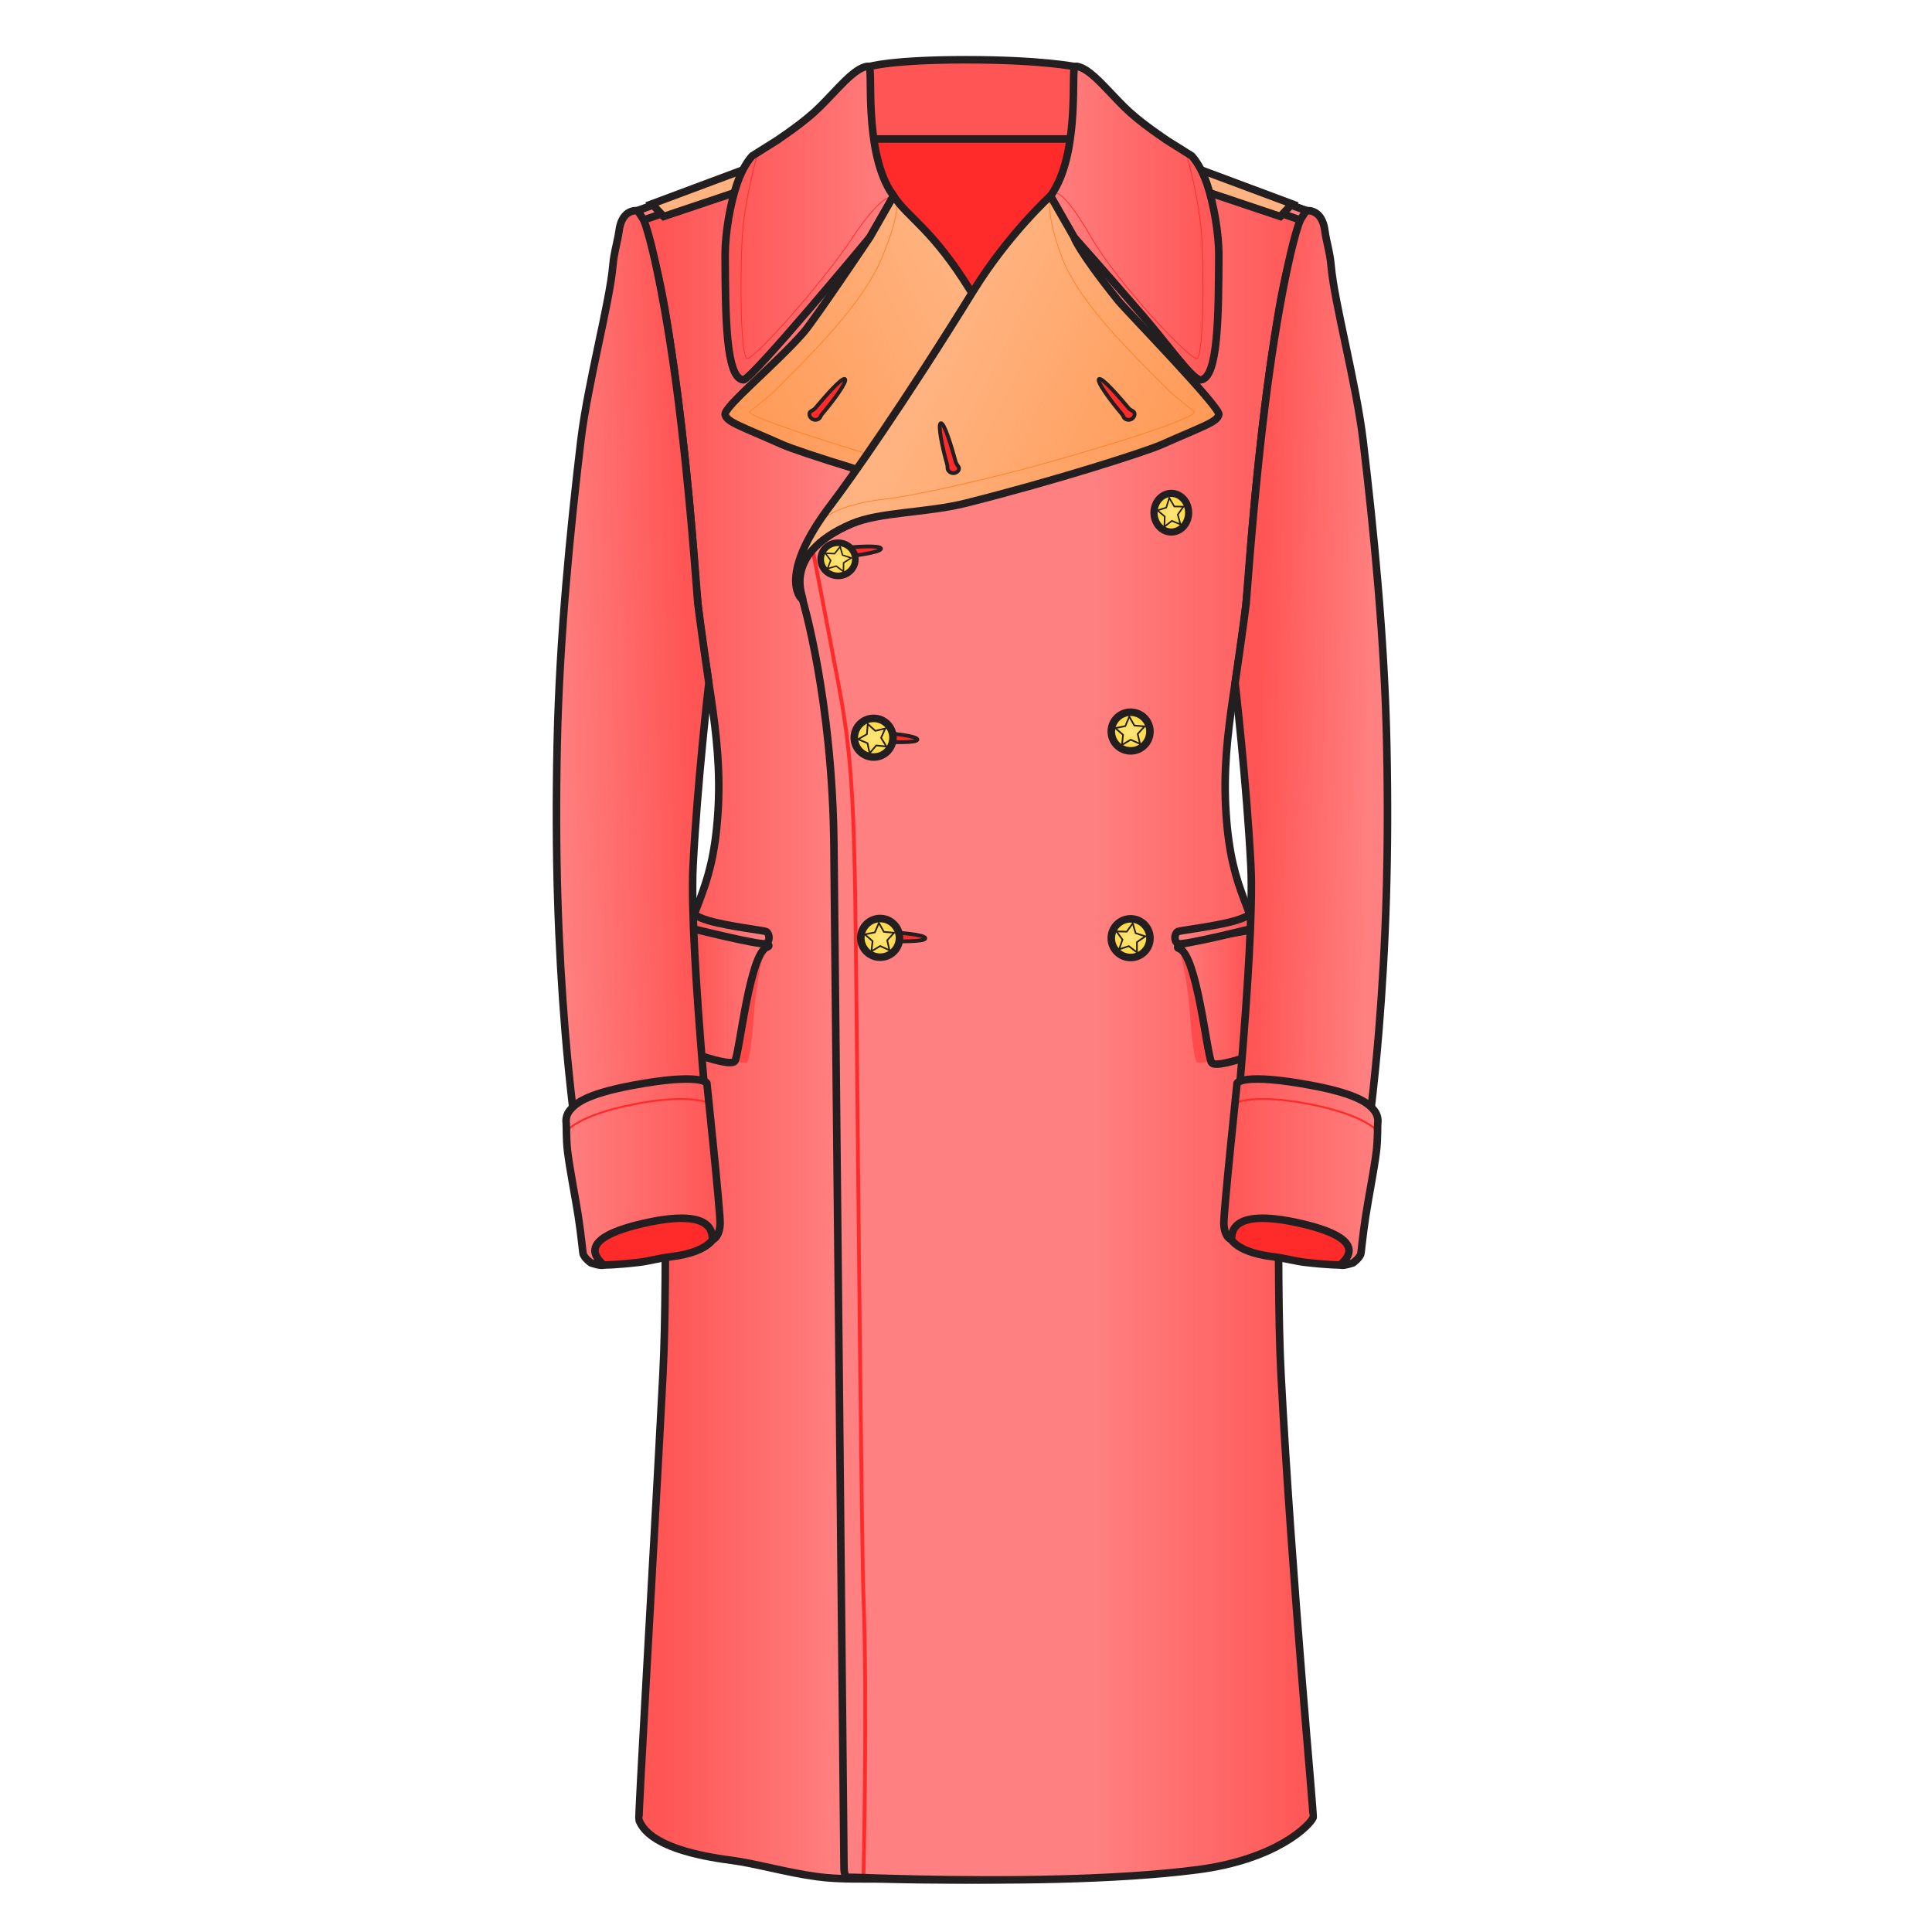
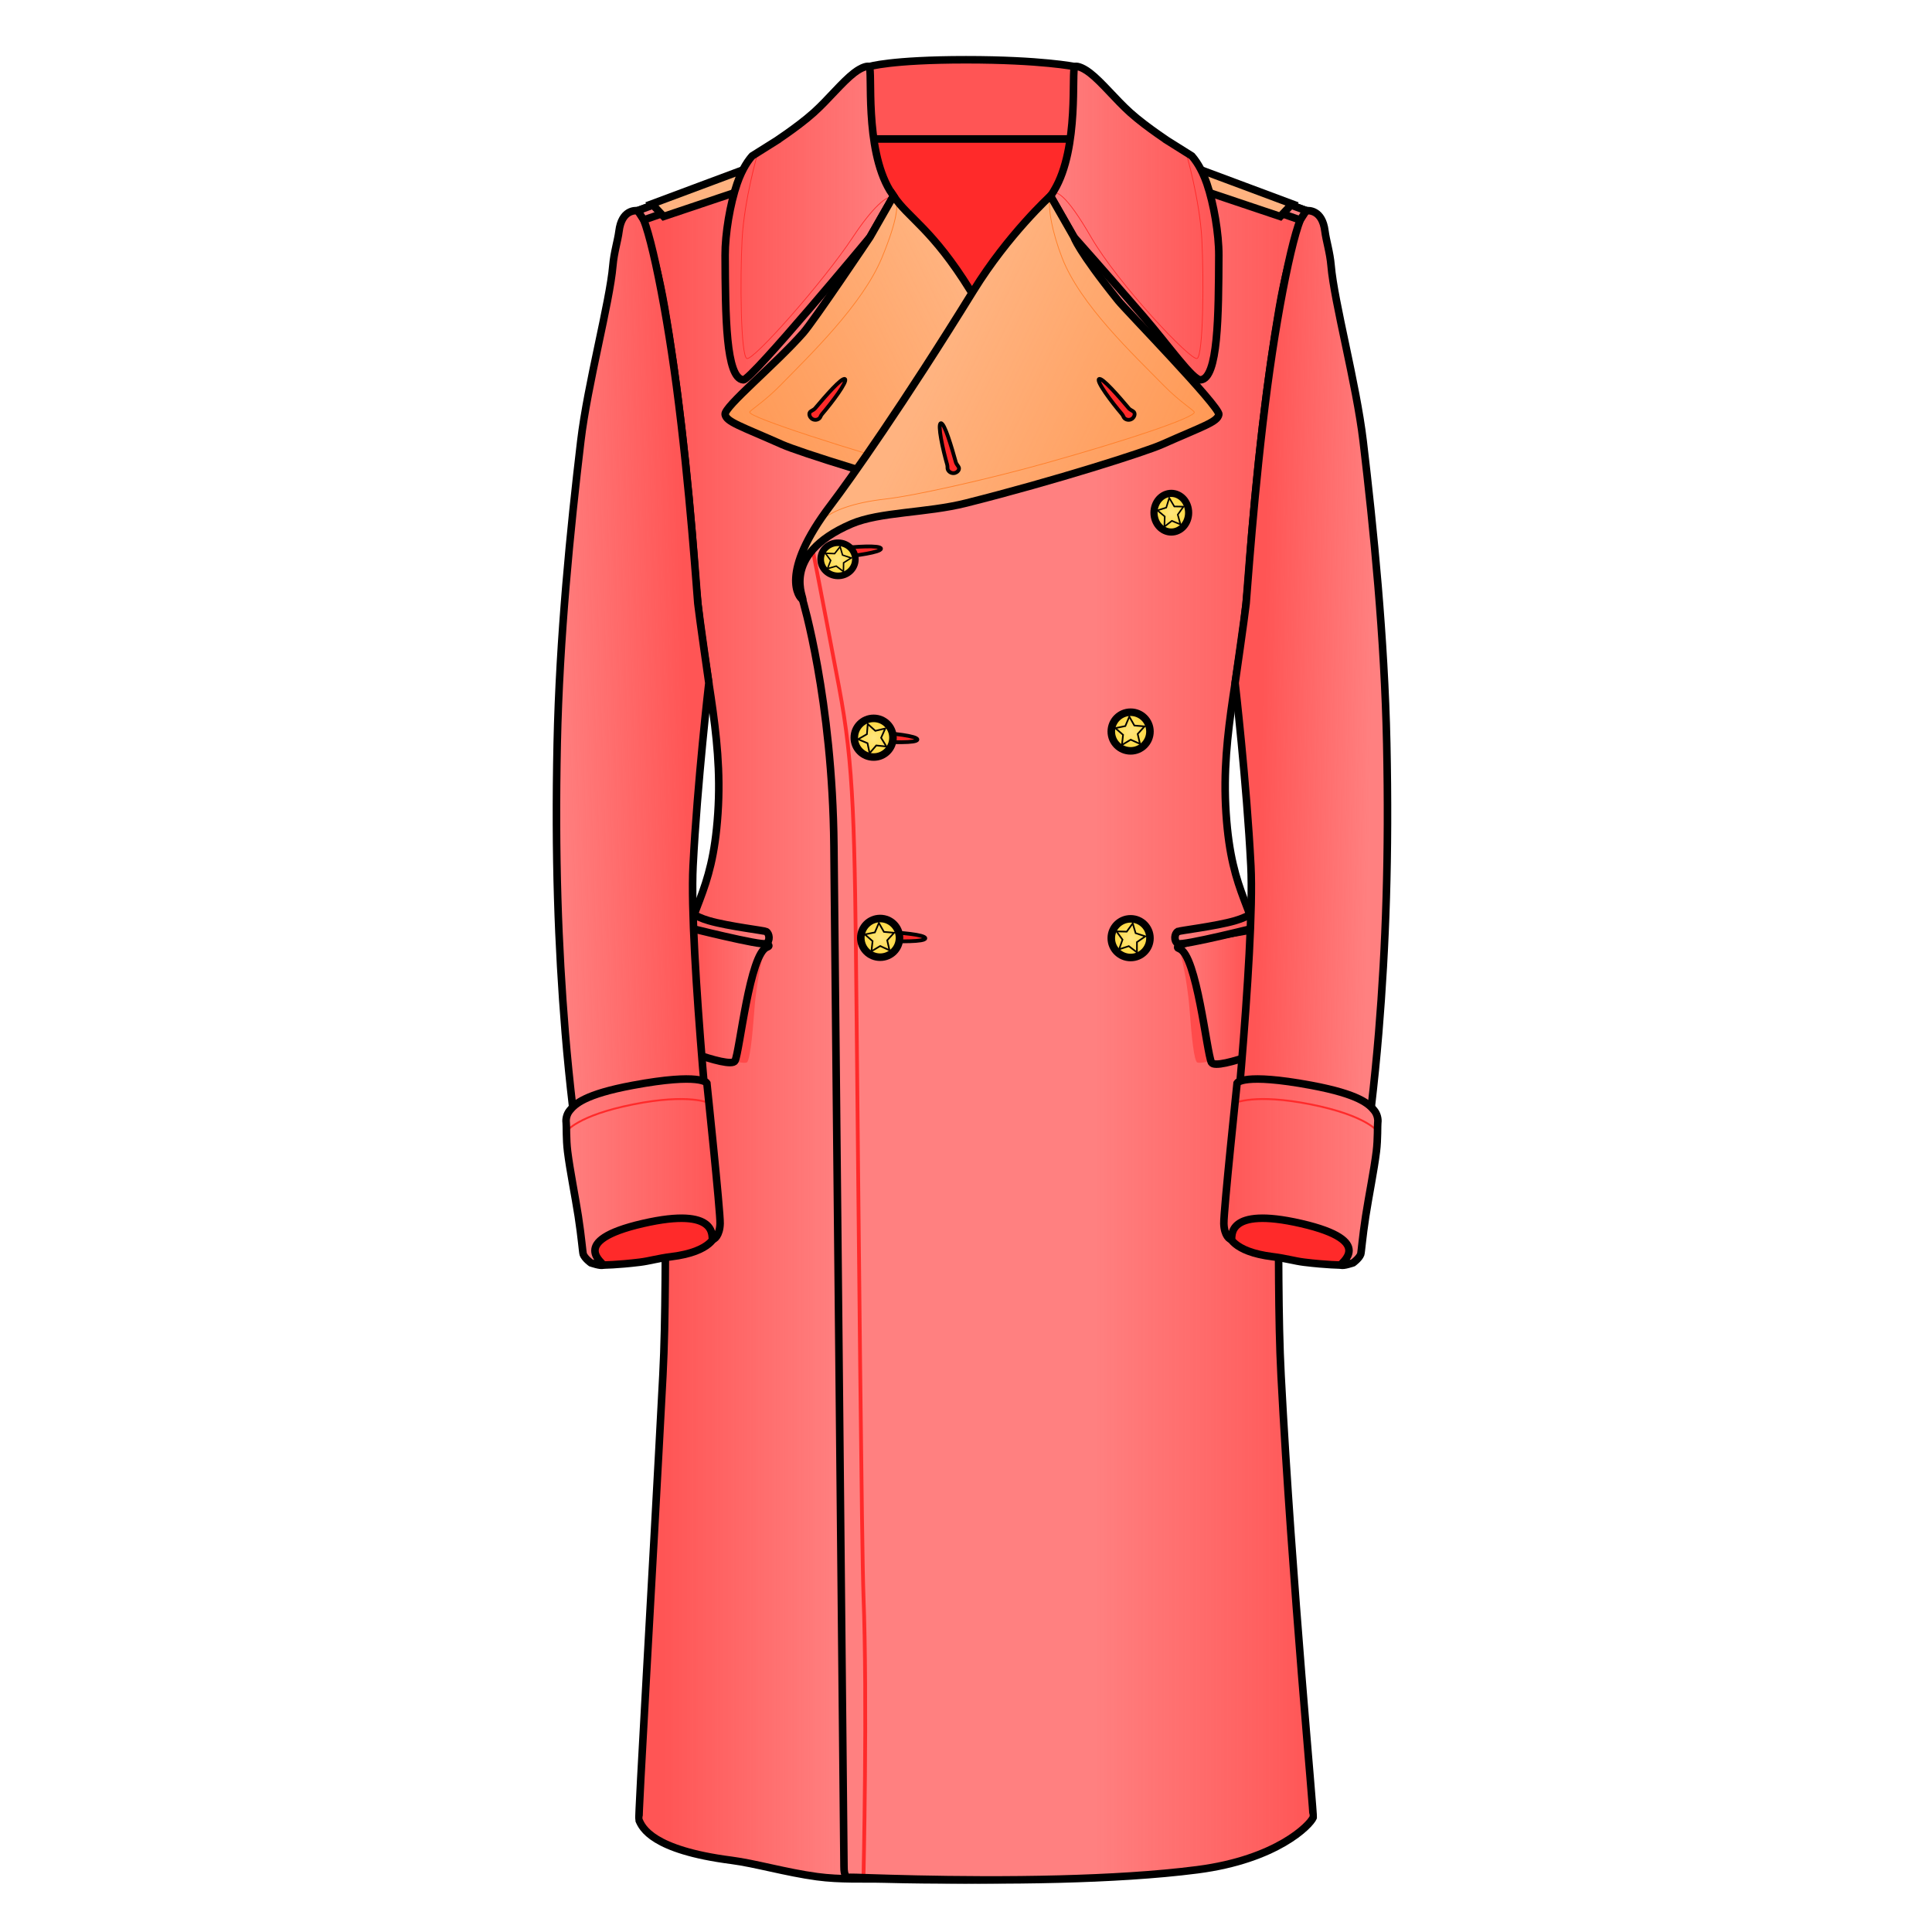
<svg xmlns="http://www.w3.org/2000/svg" xmlns:xlink="http://www.w3.org/1999/xlink" viewBox="0 0 256 256">
  <defs>
    <linearGradient id="innoGrad5">
      <stop offset="0" stop-color="#ffd42a" stop-opacity="0" />
      <stop offset="1" stop-color="#ffd42a" />
    </linearGradient>
    <linearGradient id="innoGrad4">
      <stop offset="0" stop-color="#ff7f2a" stop-opacity="0" />
      <stop offset="1" stop-color="#ff7f2a" stop-opacity=".502" />
    </linearGradient>
    <linearGradient id="innoGrad1">
      <stop offset="0" stop-color="#ff2a2a" stop-opacity=".502" />
      <stop offset="1" stop-color="#ff2a2a" stop-opacity="0" />
    </linearGradient>
    <linearGradient id="innoGrad3">
      <stop offset="0" stop-color="#ff7f2a" stop-opacity=".502" />
      <stop offset="1" stop-color="#ff7f2a" stop-opacity="0" />
    </linearGradient>
    <linearGradient id="innoGrad2">
      <stop offset="0" stop-color="#ff2a2a" stop-opacity="0" />
      <stop offset="1" stop-color="#ff2a2a" stop-opacity=".502" />
    </linearGradient>
    <linearGradient id="linearGradient932" x1="87.88" x2="111.052" y1="133.705" y2="133.705" gradientUnits="userSpaceOnUse" xlink:href="#innoGrad1" />
    <linearGradient id="linearGradient955" x1="92.139" x2="102.374" y1="131.589" y2="131.589" gradientUnits="userSpaceOnUse" xlink:href="#innoGrad1" />
    <linearGradient id="linearGradient978" x1="91.084" x2="101.521" y1="120.56" y2="123.438" gradientUnits="userSpaceOnUse" xlink:href="#innoGrad1" />
    <linearGradient id="linearGradient1001" x1="73.234" x2="91.049" y1="90.121" y2="89.546" gradientUnits="userSpaceOnUse" xlink:href="#innoGrad2" />
    <linearGradient id="linearGradient1032" x1="95.584" x2="118.982" y1="29.559" y2="29.559" gradientUnits="userSpaceOnUse" xlink:href="#innoGrad1" />
    <linearGradient id="linearGradient1055" x1="96.151" x2="128.477" y1="54.956" y2="39.232" gradientUnits="userSpaceOnUse" xlink:href="#innoGrad3" />
    <linearGradient id="linearGradient1131" x1="74.503" x2="95.918" y1="155.327" y2="155.327" gradientUnits="userSpaceOnUse" xlink:href="#innoGrad2" />
    <linearGradient id="linearGradient1162" x1="145.175" x2="174.503" y1="133.705" y2="133.705" gradientUnits="userSpaceOnUse" xlink:href="#innoGrad2" />
    <linearGradient id="linearGradient1185" x1="155.545" x2="165.102" y1="131.798" y2="131.798" gradientUnits="userSpaceOnUse" xlink:href="#innoGrad2" />
    <linearGradient id="linearGradient1216" x1="156.063" x2="165.774" y1="123.438" y2="121.254" gradientUnits="userSpaceOnUse" xlink:href="#innoGrad2" />
    <linearGradient id="linearGradient1239" x1="167.302" x2="181.857" y1="88.971" y2="89.299" gradientUnits="userSpaceOnUse" xlink:href="#innoGrad1" />
    <linearGradient id="linearGradient1270" x1="138.586" x2="162" y1="29.559" y2="29.559" gradientUnits="userSpaceOnUse" xlink:href="#innoGrad2" />
    <linearGradient id="linearGradient1301" x1="128.673" x2="161.737" y1="39.122" y2="54.986" gradientUnits="userSpaceOnUse" xlink:href="#innoGrad4" />
    <linearGradient id="linearGradient1347" x1="161.666" x2="183.081" y1="155.327" y2="155.327" gradientUnits="userSpaceOnUse" xlink:href="#innoGrad1" />
    <radialGradient id="radialGradient938" cx="149.813" cy="124.313" r="3.063" fx="149.813" fy="124.313" gradientUnits="userSpaceOnUse" xlink:href="#innoGrad5" />
    <radialGradient id="radialGradient961" cx="116.624" cy="124.271" r="3.063" fx="116.624" fy="124.271" gradientUnits="userSpaceOnUse" xlink:href="#innoGrad5" />
    <radialGradient id="radialGradient986" cx="115.762" cy="97.75" r="3.063" fx="115.762" fy="97.75" gradientUnits="userSpaceOnUse" xlink:href="#innoGrad5" />
    <radialGradient id="radialGradient1010" cx="149.813" cy="96.932" r="3.062" fx="149.813" fy="96.932" gradientUnits="userSpaceOnUse" xlink:href="#innoGrad5" />
    <radialGradient id="radialGradient1033" cx="155.205" cy="67.937" r="2.77" fx="155.205" fy="67.937" gradientTransform="matrix(1 0 0 1.09544 0 -6.484)" gradientUnits="userSpaceOnUse" xlink:href="#innoGrad5" />
    <radialGradient id="radialGradient1064" cx="112.287" cy="72.214" r="2.736" fx="112.287" fy="72.214" gradientTransform="matrix(1 0 0 .96272 0 2.692)" gradientUnits="userSpaceOnUse" xlink:href="#innoGrad5" />
  </defs>
  <g>
    <path fill="#ff2a2a" d="M115.284 15.75l29.889.404-4.429 32.513-29.001.833z" />
-     <path fill="#f55" stroke="#231f20" stroke-miterlimit="10" d="M142.417 8.83S138 7.917 128 7.917s-12.833.913-12.833.913l-3.424 9.584h34.281z" />
+     <path fill="#f55" stroke="#000000" stroke-miterlimit="10" d="M142.417 8.83S138 7.917 128 7.917s-12.833.913-12.833.913l-3.424 9.584h34.281z" />
    <path fill="#ff8080" d="M84.501 27.914l25.75-9.5 8.167 12.084s30.584 39.167 32.416 42.751c1.834 3.583.416 6.166.416 6.166s-3.973 13.169-4.166 32.67c-.191 19.5-1.333 134-1.333 135.249 0 1.249-.292 1.497-.917 1.416-.271-.035-13.58.603-27.67.237-2.71-.07-5.81.101-8.913-.32-4.1-.555-8.197-1.762-11.333-2.167-10.515-1.358-11.834-4.333-12.25-5.333-.127-.306 1.72-31.336 3.167-58.916.791-15.086-.372-38.565 1.875-52.625 1.583-9.9 4.665-10.611 5.415-21.861.734-11.021-2.165-19.264-3.04-32.139-.885-13.015-2.496-26.006-4-34.75-1.476-8.578-3.584-12.962-3.584-12.962z" />
-     <path fill="url(#linearGradient932)" stroke="#231f20" stroke-miterlimit="10" d="M84.501 27.914l25.75-9.5 8.167 12.084s30.584 39.167 32.416 42.751c1.834 3.583.416 6.166.416 6.166s-3.973 13.169-4.166 32.67c-.191 19.5-1.333 134-1.333 135.249 0 1.249-.292 1.497-.917 1.416-.271-.035-13.58.603-27.67.237-2.71-.07-5.81.101-8.913-.32-4.1-.555-8.197-1.762-11.333-2.167-10.515-1.358-11.834-4.333-12.25-5.333-.127-.306 1.72-31.336 3.167-58.916.791-15.086-.372-38.565 1.875-52.625 1.583-9.9 4.665-10.611 5.415-21.861.734-11.021-2.165-19.264-3.04-32.139-.885-13.015-2.496-26.006-4-34.75-1.476-8.578-3.584-12.962-3.584-12.962z" />
+     <path fill="url(#linearGradient932)" stroke="#000000" stroke-miterlimit="10" d="M84.501 27.914l25.75-9.5 8.167 12.084s30.584 39.167 32.416 42.751c1.834 3.583.416 6.166.416 6.166s-3.973 13.169-4.166 32.67c-.191 19.5-1.333 134-1.333 135.249 0 1.249-.292 1.497-.917 1.416-.271-.035-13.58.603-27.67.237-2.71-.07-5.81.101-8.913-.32-4.1-.555-8.197-1.762-11.333-2.167-10.515-1.358-11.834-4.333-12.25-5.333-.127-.306 1.72-31.336 3.167-58.916.791-15.086-.372-38.565 1.875-52.625 1.583-9.9 4.665-10.611 5.415-21.861.734-11.021-2.165-19.264-3.04-32.139-.885-13.015-2.496-26.006-4-34.75-1.476-8.578-3.584-12.962-3.584-12.962z" />
    <path fill="#ff2a2a" fill-opacity=".502" d="M101.311 125.709s-1.015 3.666-1.348 8.047c-.275 3.62-.6 6.921-1.042 7.039-.917.246-4.566-1.129-4.566-1.129l2.191-12.417z" />
    <path fill="#ff8080" d="M101.646 125.5c-2.313.813-3.625 13.813-4.25 15.063s-10.563-2.938-10.563-2.938l1.114-15.242c.001 0 16.012 2.305 13.699 3.117z" />
-     <path fill="url(#linearGradient955)" stroke="#231f20" stroke-miterlimit="10" d="M101.646 125.5c-2.313.813-3.625 13.813-4.25 15.063s-10.563-2.938-10.563-2.938l1.114-15.242c.001 0 16.012 2.305 13.699 3.117z" />
+     <path fill="url(#linearGradient955)" stroke="#000000" stroke-miterlimit="10" d="M101.646 125.5c-2.313.813-3.625 13.813-4.25 15.063s-10.563-2.938-10.563-2.938l1.114-15.242c.001 0 16.012 2.305 13.699 3.117z" />
    <path fill="#ff8080" d="M101.521 123.438c.438.25.563 1.238 0 1.588-.563.35-10.698-2.205-10.698-2.205l.261-2.261s.802.848 2.855 1.44c2.602.751 7.338 1.298 7.582 1.438z" />
-     <path fill="url(#linearGradient978)" stroke="#231f20" stroke-miterlimit="10" d="M101.521 123.438c.438.25.563 1.238 0 1.588-.563.35-10.698-2.205-10.698-2.205l.261-2.261s.802.848 2.855 1.44c2.602.751 7.338 1.298 7.582 1.438z" />
+     <path fill="url(#linearGradient978)" stroke="#000000" stroke-miterlimit="10" d="M101.521 123.438c.438.25.563 1.238 0 1.588-.563.35-10.698-2.205-10.698-2.205l.261-2.261s.802.848 2.855 1.44c2.602.751 7.338 1.298 7.582 1.438z" />
    <path fill="#ff8080" d="M84.501 27.914c-.364-.031-2.125-.099-2.479 2.711-.16 1.27-.664 2.806-.813 4.563-.412 4.863-3.345 15.641-4.25 23.25C75.584 70 74.126 84.557 73.834 98.5c-.313 14.938.126 26.883 1.063 38.313 1.121 13.674 3.188 25.313 3.188 25.313l16.688-2.688s-3.5-33.625-2.938-44.688c.562-11.063 2.09-24.245 2.09-24.245s-1.28-8.887-1.461-10.562c-.095-.878-1.055-15.387-2.826-28.738-1.607-12.095-3.978-23.191-5.137-23.291z" />
-     <path fill="url(#linearGradient1001)" stroke="#231f20" stroke-miterlimit="10" d="M84.501 27.914c-.364-.031-2.125-.099-2.479 2.711-.16 1.27-.664 2.806-.813 4.563-.412 4.863-3.345 15.641-4.25 23.25C75.584 70 74.126 84.557 73.834 98.5c-.313 14.938.126 26.883 1.063 38.313 1.121 13.674 3.188 25.313 3.188 25.313l16.688-2.688s-3.5-33.625-2.938-44.688c.562-11.063 2.09-24.245 2.09-24.245s-1.28-8.887-1.461-10.562c-.095-.878-1.055-15.387-2.826-28.738-1.607-12.095-3.978-23.191-5.137-23.291z" />
-     <path fill="#ff8080" stroke="#231f20" stroke-miterlimit="10" d="M84.501 27.914l.799 1.233 23.284-8.084-.532-1.837z" />
-     <path fill="#ffb380" stroke="#231f20" stroke-miterlimit="10" d="M100.252 21.841L86.375 27.02l1.564 1.664 13.395-4.497z" />
+     <path fill="url(#linearGradient1001)" stroke="#000000" stroke-miterlimit="10" d="M84.501 27.914c-.364-.031-2.125-.099-2.479 2.711-.16 1.27-.664 2.806-.813 4.563-.412 4.863-3.345 15.641-4.25 23.25C75.584 70 74.126 84.557 73.834 98.5c-.313 14.938.126 26.883 1.063 38.313 1.121 13.674 3.188 25.313 3.188 25.313l16.688-2.688s-3.5-33.625-2.938-44.688c.562-11.063 2.09-24.245 2.09-24.245s-1.28-8.887-1.461-10.562c-.095-.878-1.055-15.387-2.826-28.738-1.607-12.095-3.978-23.191-5.137-23.291z" />
+     <path fill="#ff8080" stroke="#000000" stroke-miterlimit="10" d="M84.501 27.914l.799 1.233 23.284-8.084-.532-1.837z" />
+     <path fill="#ffb380" stroke="#000000" stroke-miterlimit="10" d="M100.252 21.841L86.375 27.02l1.564 1.664 13.395-4.497z" />
    <path fill="#ff8080" d="M115.284 31.405S99.524 50.404 98.5 50.331c-2.333-.167-2.382-8.527-2.416-16.5-.013-2.843.666-6.833 1.583-9.5.713-2.073 1.577-3.19 2-3.667l3.583-2.25c-1.277.802 2.323-1.463 4.584-3.501 1.954-1.762 3.746-4.027 5.333-5.25 1.141-.879 1.875-.937 2-.833.5.416-.667 10.75 2.75 16.416.07.117.405.603.479.716z" />
    <path fill="none" stroke="#ff2a2a" stroke-miterlimit="10" stroke-width=".1" d="M100.433 20.183s-1.813 6.194-2.099 11.504c-.286 5.31-.188 15.438.625 15.813s10.11-10.115 14.063-16.095c2.558-3.869 4.552-5.673 5.388-5.26" />
-     <path fill="url(#linearGradient1032)" stroke="#231f20" stroke-miterlimit="10" d="M115.284 31.405S99.524 50.404 98.5 50.331c-2.333-.167-2.382-8.527-2.416-16.5-.013-2.843.666-6.833 1.583-9.5.713-2.073 1.577-3.19 2-3.667l3.583-2.25c-1.277.802 2.323-1.463 4.584-3.501 1.954-1.762 3.746-4.027 5.333-5.25 1.141-.879 1.875-.937 2-.833.5.416-.667 10.75 2.75 16.416.07.117.405.603.479.716z" />
+     <path fill="url(#linearGradient1032)" stroke="#000000" stroke-miterlimit="10" d="M115.284 31.405S99.524 50.404 98.5 50.331c-2.333-.167-2.382-8.527-2.416-16.5-.013-2.843.666-6.833 1.583-9.5.713-2.073 1.577-3.19 2-3.667l3.583-2.25c-1.277.802 2.323-1.463 4.584-3.501 1.954-1.762 3.746-4.027 5.333-5.25 1.141-.879 1.875-.937 2-.833.5.416-.667 10.75 2.75 16.416.07.117.405.603.479.716z" />
    <path fill="#ffb380" d="M115.284 31.405s-7.45 11.11-8.867 12.717c-3.679 4.173-10.5 9.792-10.333 10.792.167 1 2.06 1.547 7.583 4 2.117.94 14.052 4.771 25.917 7.75 5.268 1.323 11.441 1.149 15.166 2.75 9.773 4.201 6.084 10.167 6.5 10 .417-.167 3.167-3.417-3.75-12.5-2.553-3.353-9.61-13.348-18.916-28.417-5.055-8.186-8.245-9.604-10.188-12.536z" />
    <path fill="none" stroke="#ff7f2a" stroke-miterlimit="10" stroke-width=".1" d="M118.41 26.144c.835.413.51 3.043-1.57 8.044-2.565 6.166-9.451 12.803-13.506 16.938-2.071 2.112-4 3.268-4 3.5 0 .688 13.04 4.908 24.752 8.188 6.756 1.892 13.07 2.338 16.186 3.313 8.516 2.664 9.623 4.313 9.623 4.313" />
-     <path fill="url(#linearGradient1055)" stroke="#231f20" stroke-miterlimit="10" d="M115.284 31.405s-7.45 11.11-8.867 12.717c-3.679 4.173-10.5 9.792-10.333 10.792.167 1 2.06 1.547 7.583 4 2.117.94 14.052 4.771 25.917 7.75 5.268 1.323 11.441 1.149 15.166 2.75 9.773 4.201 6.084 10.167 6.5 10 .417-.167 3.167-3.417-3.75-12.5-2.553-3.353-9.61-13.348-18.916-28.417-5.055-8.186-8.245-9.604-10.188-12.536z" />
-     <path fill="#ff2a2a" stroke="#231f20" stroke-miterlimit="10" d="M94.771 163.625s-.376 2.228-5.834 2.894c-1.655.202-2.922.581-4.146.73-3.059.374-4.896.376-4.896.376l-1.521-.708-.75-2.167 5.583-3.708 8.65-1.136 2.912 1.511v2.208z" />
+     <path fill="url(#linearGradient1055)" stroke="#000000" stroke-miterlimit="10" d="M115.284 31.405s-7.45 11.11-8.867 12.717c-3.679 4.173-10.5 9.792-10.333 10.792.167 1 2.06 1.547 7.583 4 2.117.94 14.052 4.771 25.917 7.75 5.268 1.323 11.441 1.149 15.166 2.75 9.773 4.201 6.084 10.167 6.5 10 .417-.167 3.167-3.417-3.75-12.5-2.553-3.353-9.61-13.348-18.916-28.417-5.055-8.186-8.245-9.604-10.188-12.536z" />
+     <path fill="#ff2a2a" stroke="#000000" stroke-miterlimit="10" d="M94.771 163.625s-.376 2.228-5.834 2.894c-1.655.202-2.922.581-4.146.73-3.059.374-4.896.376-4.896.376l-1.521-.708-.75-2.167 5.583-3.708 8.65-1.136 2.912 1.511v2.208z" />
    <path fill="#ff8080" d="M75.498 147.135c-.422.515-.54 1.178-.477 1.615.055.377-.021 2.15.188 3.833.309 2.489.996 5.86 1.417 8.583.423 2.735.579 4.817.656 5.028.208.563 1.01 1.139 1.01 1.139s1.334.459 1.604.292c.27-.167-4.854-3.166 5.271-5.5s9.063 1.876 9.25 2.042c.187.166.958-.458 1-2.042.042-1.584-1.754-18.615-1.754-18.615s-.767-1.385-9.829.303c-6.359 1.184-7.65 2.485-8.336 3.322z" />
    <path fill="none" stroke="#ff2a2a" stroke-miterlimit="10" stroke-width=".25" d="M75.054 149.919s1.431-2.107 8.863-3.586c7.432-1.479 10.022-.173 10.022-.173" />
-     <path fill="url(#linearGradient1131)" stroke="#231f20" stroke-miterlimit="10" d="M75.498 147.135c-.422.515-.54 1.178-.477 1.615.055.377-.021 2.15.188 3.833.309 2.489.996 5.86 1.417 8.583.423 2.735.579 4.817.656 5.028.208.563 1.01 1.139 1.01 1.139s1.334.459 1.604.292c.27-.167-4.854-3.166 5.271-5.5s9.063 1.876 9.25 2.042c.187.166.958-.458 1-2.042.042-1.584-1.754-18.615-1.754-18.615s-.767-1.385-9.829.303c-6.359 1.184-7.65 2.485-8.336 3.322z" />
-     <path fill="#ff2a2a" stroke="#231f20" stroke-miterlimit="10" stroke-width=".5" d="M111.962 50.229c-.395-.287-2.644 2.325-3.985 3.913-.131.156-.546.327-.637.442-.235.302-.007.7.181.858a.808.808 0 0 0 1.063-.019c.134-.12.146-.33.352-.568 1.288-1.497 3.423-4.338 3.026-4.626z" />
+     <path fill="url(#linearGradient1131)" stroke="#000000" stroke-miterlimit="10" d="M75.498 147.135c-.422.515-.54 1.178-.477 1.615.055.377-.021 2.15.188 3.833.309 2.489.996 5.86 1.417 8.583.423 2.735.579 4.817.656 5.028.208.563 1.01 1.139 1.01 1.139s1.334.459 1.604.292c.27-.167-4.854-3.166 5.271-5.5s9.063 1.876 9.25 2.042c.187.166.958-.458 1-2.042.042-1.584-1.754-18.615-1.754-18.615s-.767-1.385-9.829.303c-6.359 1.184-7.65 2.485-8.336 3.322z" />
+     <path fill="#ff2a2a" stroke="#000000" stroke-miterlimit="10" stroke-width=".5" d="M111.962 50.229c-.395-.287-2.644 2.325-3.985 3.913-.131.156-.546.327-.637.442-.235.302-.007.7.181.858a.808.808 0 0 0 1.063-.019c.134-.12.146-.33.352-.568 1.288-1.497 3.423-4.338 3.026-4.626z" />
    <path fill="#ff8080" d="M173.083 27.914l-25.75-9.5-8.167 12.084s-30.583 39.167-32.417 42.751c-1.834 3.584-.416 6.166-.416 6.166s3.974 13.169 4.166 32.67c.192 19.501 1.333 134 1.333 135.249 0 1.249.292 1.497.917 1.416.272-.035 13.581.603 27.67.237 6.29-.163 12.735-.526 18.246-1.238 10.515-1.358 14.918-5.915 15.334-6.915.127-.306-2.804-31.003-4.25-58.583-.791-15.086.372-38.565-1.875-52.625-1.583-9.9-4.665-10.611-5.415-21.861-.734-11.021 2.165-19.264 3.04-32.139.885-13.015 2.496-26.006 4-34.75 1.476-8.578 3.584-12.962 3.584-12.962z" />
    <path fill="none" stroke="#ff2a2a" stroke-miterlimit="10" stroke-width=".5" d="M107.689 72.848s1.355 6.89 3.481 18.154c1.997 10.583 2.079 17.98 2.331 43.335.279 28.113.688 71.159.915 77.08.529 13.833 0 37.379 0 37.379" />
-     <path fill="url(#linearGradient1162)" stroke="#231f20" stroke-miterlimit="10" d="M173.083 27.914l-25.75-9.5-8.167 12.084s-30.583 39.167-32.417 42.751c-1.834 3.584-.416 6.166-.416 6.166s3.974 13.169 4.166 32.67c.192 19.501 1.333 134 1.333 135.249 0 1.249.292 1.497.917 1.416.272-.035 13.581.603 27.67.237 6.29-.163 12.735-.526 18.246-1.238 10.515-1.358 14.918-5.915 15.334-6.915.127-.306-2.804-31.003-4.25-58.583-.791-15.086.372-38.565-1.875-52.625-1.583-9.9-4.665-10.611-5.415-21.861-.734-11.021 2.165-19.264 3.04-32.139.885-13.015 2.496-26.006 4-34.75 1.476-8.578 3.584-12.962 3.584-12.962z" />
+     <path fill="url(#linearGradient1162)" stroke="#000000" stroke-miterlimit="10" d="M173.083 27.914l-25.75-9.5-8.167 12.084s-30.583 39.167-32.417 42.751c-1.834 3.584-.416 6.166-.416 6.166s3.974 13.169 4.166 32.67c.192 19.501 1.333 134 1.333 135.249 0 1.249.292 1.497.917 1.416.272-.035 13.581.603 27.67.237 6.29-.163 12.735-.526 18.246-1.238 10.515-1.358 14.918-5.915 15.334-6.915.127-.306-2.804-31.003-4.25-58.583-.791-15.086.372-38.565-1.875-52.625-1.583-9.9-4.665-10.611-5.415-21.861-.734-11.021 2.165-19.264 3.04-32.139.885-13.015 2.496-26.006 4-34.75 1.476-8.578 3.584-12.962 3.584-12.962z" />
    <path fill="#ff2a2a" fill-opacity=".502" d="M156.273 125.709s1.015 3.666 1.348 8.047c.275 3.62.6 6.921 1.042 7.039.917.246 4.566-1.129 4.566-1.129l-2.191-12.417z" />
    <path fill="#ff8080" d="M155.938 125.5c2.313.813 3.625 13.813 4.25 15.063s10.563-2.938 10.563-2.938l-1.114-15.242c-.001 0-16.012 2.305-13.699 3.117z" />
-     <path fill="url(#linearGradient1185)" stroke="#231f20" stroke-miterlimit="10" d="M156.273 125.709c2.313.813 3.625 13.813 4.25 15.063s10.563-2.938 10.563-2.938l-1.114-15.242c-.001 0-16.012 2.305-13.699 3.117z" />
+     <path fill="url(#linearGradient1185)" stroke="#000000" stroke-miterlimit="10" d="M156.273 125.709c2.313.813 3.625 13.813 4.25 15.063s10.563-2.938 10.563-2.938l-1.114-15.242c-.001 0-16.012 2.305-13.699 3.117z" />
    <path fill="#ff8080" d="M156.063 123.438c-.438.25-.563 1.238 0 1.588.563.35 10.698-2.205 10.698-2.205l-.261-2.261s-.802.848-2.855 1.44c-2.602.751-7.338 1.298-7.582 1.438z" />
-     <path fill="url(#linearGradient1216)" stroke="#231f20" stroke-miterlimit="10" d="M156.063 123.438c-.438.25-.563 1.238 0 1.588.563.35 10.698-2.205 10.698-2.205l-.261-2.261s-.802.848-2.855 1.44c-2.602.751-7.338 1.298-7.582 1.438z" />
+     <path fill="url(#linearGradient1216)" stroke="#000000" stroke-miterlimit="10" d="M156.063 123.438c-.438.25-.563 1.238 0 1.588.563.35 10.698-2.205 10.698-2.205l-.261-2.261s-.802.848-2.855 1.44c-2.602.751-7.338 1.298-7.582 1.438z" />
    <path fill="#ff8080" d="M173.083 27.914c.364-.031 2.125-.099 2.479 2.711.16 1.27.664 2.806.813 4.563.412 4.863 3.345 15.641 4.25 23.25C182 70 183.458 84.557 183.75 98.5c.313 14.938-.126 26.883-1.063 38.313-1.121 13.674-3.188 25.313-3.188 25.313l-16.688-2.688s3.5-33.625 2.938-44.688c-.562-11.063-2.09-24.245-2.09-24.245s1.28-8.887 1.461-10.562c.095-.878 1.055-15.387 2.826-28.738 1.607-12.095 3.978-23.191 5.137-23.291z" />
-     <path fill="url(#linearGradient1239)" stroke="#231f20" stroke-miterlimit="10" d="M173.083 27.914c.364-.031 2.125-.099 2.479 2.711.16 1.27.664 2.806.813 4.563.412 4.863 3.345 15.641 4.25 23.25C182 70 183.458 84.557 183.75 98.5c.313 14.938-.126 26.883-1.063 38.313-1.121 13.674-3.188 25.313-3.188 25.313l-16.688-2.688s3.5-33.625 2.938-44.688c-.562-11.063-2.09-24.245-2.09-24.245s1.28-8.887 1.461-10.562c.095-.878 1.055-15.387 2.826-28.738 1.607-12.095 3.978-23.191 5.137-23.291z" />
-     <path fill="#ff8080" stroke="#231f20" stroke-miterlimit="10" d="M173.083 27.914l-.799 1.233L149 21.063l.532-1.837z" />
-     <path fill="#ffb380" stroke="#231f20" stroke-miterlimit="10" d="M157.332 21.841l13.877 5.179-1.564 1.664-13.395-4.497z" />
+     <path fill="url(#linearGradient1239)" stroke="#000000" stroke-miterlimit="10" d="M173.083 27.914c.364-.031 2.125-.099 2.479 2.711.16 1.27.664 2.806.813 4.563.412 4.863 3.345 15.641 4.25 23.25C182 70 183.458 84.557 183.75 98.5c.313 14.938-.126 26.883-1.063 38.313-1.121 13.674-3.188 25.313-3.188 25.313l-16.688-2.688s3.5-33.625 2.938-44.688c-.562-11.063-2.09-24.245-2.09-24.245s1.28-8.887 1.461-10.562c.095-.878 1.055-15.387 2.826-28.738 1.607-12.095 3.978-23.191 5.137-23.291z" />
+     <path fill="#ff8080" stroke="#000000" stroke-miterlimit="10" d="M173.083 27.914l-.799 1.233L149 21.063l.532-1.837z" />
+     <path fill="#ffb380" stroke="#000000" stroke-miterlimit="10" d="M157.332 21.841l13.877 5.179-1.564 1.664-13.395-4.497z" />
    <path fill="#ff8080" d="M139.188 25.962c.285-.358.245-.326.479-.716 3.417-5.667 2.25-16 2.75-16.416.125-.104.859-.046 2 .833 1.587 1.223 3.379 3.488 5.333 5.25 2.261 2.038 5.861 4.303 4.584 3.501l3.583 2.25c.423.476 1.287 1.594 2 3.667.917 2.667 1.596 6.657 1.583 9.5-.034 7.973-.083 16.333-2.416 16.5-1.024.073-4.19-4.474-7.584-8.417-4.336-5.039-9.2-10.509-9.2-10.509z" />
    <path fill="none" stroke="#ff2a2a" stroke-miterlimit="10" stroke-width=".1" d="M157.151 20.183s1.813 6.194 2.099 11.504c.286 5.31.188 15.438-.625 15.813s-10.478-9.887-14.063-16.095c-3.24-5.611-4.864-6.635-5.343-5.396" />
-     <path fill="url(#linearGradient1270)" stroke="#231f20" stroke-miterlimit="10" d="M139.188 25.962c.285-.358.245-.326.479-.716 3.417-5.667 2.25-16 2.75-16.416.125-.104.859-.046 2 .833 1.587 1.223 3.379 3.488 5.333 5.25 2.261 2.038 5.861 4.303 4.584 3.501l3.583 2.25c.423.476 1.287 1.594 2 3.667.917 2.667 1.596 6.657 1.583 9.5-.034 7.973-.083 16.333-2.416 16.5-1.024.073-4.19-4.474-7.584-8.417-4.336-5.039-9.2-10.509-9.2-10.509z" />
+     <path fill="url(#linearGradient1270)" stroke="#000000" stroke-miterlimit="10" d="M139.188 25.962c.285-.358.245-.326.479-.716 3.417-5.667 2.25-16 2.75-16.416.125-.104.859-.046 2 .833 1.587 1.223 3.379 3.488 5.333 5.25 2.261 2.038 5.861 4.303 4.584 3.501l3.583 2.25c.423.476 1.287 1.594 2 3.667.917 2.667 1.596 6.657 1.583 9.5-.034 7.973-.083 16.333-2.416 16.5-1.024.073-4.19-4.474-7.584-8.417-4.336-5.039-9.2-10.509-9.2-10.509z" />
    <path fill="#ffb380" d="M139.188 25.962l3.112 5.443s.515 1.759 5.867 8.426c1.001 1.246 13.5 14.083 13.333 15.084-.167 1.001-2.06 1.547-7.583 4-2.117.94-14.052 4.771-25.917 7.75-5.269 1.323-11.442 1.149-15.167 2.75-9.773 4.201-6.083 10.167-6.5 10-.417-.167-3.167-3.417 3.75-12.5 2.553-3.353 9.611-13.348 18.917-28.417 4.6-7.449 10.188-12.536 10.188-12.536z" />
    <path fill="none" stroke="#ff7f2a" stroke-miterlimit="10" stroke-width=".1" d="M139.219 26.009c-.48 1.238.186 4.74 1.525 8.179 2.424 6.223 9.451 12.803 13.506 16.938 2.071 2.112 4 3.268 4 3.5 0 .688-8.17 3.513-19.882 6.792-6.756 1.892-16.952 4.249-21.056 4.708-8.867.991-9.623 4.313-9.623 4.313" />
-     <path fill="url(#linearGradient1301)" stroke="#231f20" stroke-miterlimit="10" d="M139.188 25.962l3.112 5.443s.515 1.759 5.867 8.426c1.001 1.246 13.5 14.083 13.333 15.084-.167 1.001-2.06 1.547-7.583 4-2.117.94-14.052 4.771-25.917 7.75-5.269 1.323-11.442 1.149-15.167 2.75-9.773 4.201-6.083 10.167-6.5 10-.417-.167-3.167-3.417 3.75-12.5 2.553-3.353 9.611-13.348 18.917-28.417 4.6-7.449 10.188-12.536 10.188-12.536z" />
-     <path fill="#ff2a2a" stroke="#231f20" stroke-miterlimit="10" d="M162.813 163.625s.376 2.228 5.834 2.894c1.655.202 2.922.581 4.146.73 3.059.374 4.896.376 4.896.376l1.521-.708.75-2.167-5.583-3.708-8.65-1.136-2.912 1.511v2.208z" />
+     <path fill="url(#linearGradient1301)" stroke="#000000" stroke-miterlimit="10" d="M139.188 25.962l3.112 5.443s.515 1.759 5.867 8.426c1.001 1.246 13.5 14.083 13.333 15.084-.167 1.001-2.06 1.547-7.583 4-2.117.94-14.052 4.771-25.917 7.75-5.269 1.323-11.442 1.149-15.167 2.75-9.773 4.201-6.083 10.167-6.5 10-.417-.167-3.167-3.417 3.75-12.5 2.553-3.353 9.611-13.348 18.917-28.417 4.6-7.449 10.188-12.536 10.188-12.536z" />
+     <path fill="#ff2a2a" stroke="#000000" stroke-miterlimit="10" d="M162.813 163.625s.376 2.228 5.834 2.894c1.655.202 2.922.581 4.146.73 3.059.374 4.896.376 4.896.376l1.521-.708.75-2.167-5.583-3.708-8.65-1.136-2.912 1.511v2.208z" />
    <path fill="#ff8080" d="M182.086 147.135c.422.515.54 1.178.477 1.615-.055.377.021 2.15-.188 3.833-.309 2.489-.996 5.86-1.417 8.583-.423 2.735-.579 4.817-.656 5.028-.208.563-1.01 1.139-1.01 1.139s-1.334.459-1.604.292c-.27-.167 4.854-3.166-5.271-5.5s-9.063 1.876-9.25 2.042c-.187.166-.958-.458-1-2.042-.042-1.584 1.754-18.615 1.754-18.615s.767-1.385 9.829.303c6.359 1.184 7.65 2.485 8.336 3.322z" />
    <path fill="none" stroke="#ff2a2a" stroke-miterlimit="10" stroke-width=".25" d="M182.53 149.919s-1.431-2.107-8.863-3.586c-7.432-1.479-10.022-.173-10.022-.173" />
-     <path fill="url(#linearGradient1347)" stroke="#231f20" stroke-miterlimit="10" d="M182.086 147.135c.422.515.54 1.178.477 1.615-.055.377.021 2.15-.188 3.833-.309 2.489-.996 5.86-1.417 8.583-.423 2.735-.579 4.817-.656 5.028-.208.563-1.01 1.139-1.01 1.139s-1.334.459-1.604.292c-.27-.167 4.854-3.166-5.271-5.5s-9.063 1.876-9.25 2.042c-.187.166-.958-.458-1-2.042-.042-1.584 1.754-18.615 1.754-18.615s.767-1.385 9.829.303c6.359 1.184 7.65 2.485 8.336 3.322z" />
-     <path fill="#ff2a2a" stroke="#231f20" stroke-miterlimit="10" stroke-width=".5" d="M124.667 56.08c.479-.097 1.44 3.213 2 5.215.055.196.362.524.396.667.089.372-.284.639-.521.705a.806.806 0 0 1-.958-.458c-.072-.164.004-.361-.083-.663-.553-1.897-1.314-5.369-.834-5.466zM145.622 50.229c.395-.287 2.644 2.325 3.985 3.913.131.156.546.327.637.442.235.302.007.7-.181.858a.808.808 0 0 1-1.063-.019c-.134-.12-.146-.33-.352-.568-1.288-1.497-3.423-4.338-3.026-4.626z" />
+     <path fill="url(#linearGradient1347)" stroke="#000000" stroke-miterlimit="10" d="M182.086 147.135c.422.515.54 1.178.477 1.615-.055.377.021 2.15-.188 3.833-.309 2.489-.996 5.86-1.417 8.583-.423 2.735-.579 4.817-.656 5.028-.208.563-1.01 1.139-1.01 1.139s-1.334.459-1.604.292c-.27-.167 4.854-3.166-5.271-5.5s-9.063 1.876-9.25 2.042c-.187.166-.958-.458-1-2.042-.042-1.584 1.754-18.615 1.754-18.615s.767-1.385 9.829.303c6.359 1.184 7.65 2.485 8.336 3.322z" />
+     <path fill="#ff2a2a" stroke="#000000" stroke-miterlimit="10" stroke-width=".5" d="M124.667 56.08c.479-.097 1.44 3.213 2 5.215.055.196.362.524.396.667.089.372-.284.639-.521.705a.806.806 0 0 1-.958-.458c-.072-.164.004-.361-.083-.663-.553-1.897-1.314-5.369-.834-5.466zM145.622 50.229c.395-.287 2.644 2.325 3.985 3.913.131.156.546.327.637.442.235.302.007.7-.181.858a.808.808 0 0 1-1.063-.019c-.134-.12-.146-.33-.352-.568-1.288-1.497-3.423-4.338-3.026-4.626z" />
  </g>
  <g>
-     <path fill="#ff2a2a" stroke="#231f20" stroke-miterlimit="10" stroke-width=".5" d="M121.558 98.004c-.059.484-3.503.348-5.58.246-.203-.011-.611.176-.757.164-.381-.033-.517-.472-.504-.717a.807.807 0 0 1 .739-.764c.179-.017.34.119.655.13 1.972.078 5.507.454 5.447.941zM116.737 72.698c.023.487-3.396.929-5.46 1.175-.202.023-.573.276-.719.289-.382.03-.588-.379-.617-.623a.81.81 0 0 1 .601-.877c.173-.045.355.061.668.02 1.957-.255 5.505-.475 5.527.016zM122.609 124.334c-.049.485-3.495.417-5.574.356-.203-.006-.607.188-.754.179-.382-.026-.526-.461-.519-.707a.807.807 0 0 1 .724-.778c.178-.02.343.112.658.117 1.975.04 5.516.345 5.465.833z" />
+     <path fill="#ff2a2a" stroke="#000000" stroke-miterlimit="10" stroke-width=".5" d="M121.558 98.004c-.059.484-3.503.348-5.58.246-.203-.011-.611.176-.757.164-.381-.033-.517-.472-.504-.717a.807.807 0 0 1 .739-.764c.179-.017.34.119.655.13 1.972.078 5.507.454 5.447.941zM116.737 72.698c.023.487-3.396.929-5.46 1.175-.202.023-.573.276-.719.289-.382.03-.588-.379-.617-.623a.81.81 0 0 1 .601-.877c.173-.045.355.061.668.02 1.957-.255 5.505-.475 5.527.016zM122.609 124.334c-.049.485-3.495.417-5.574.356-.203-.006-.607.188-.754.179-.382-.026-.526-.461-.519-.707a.807.807 0 0 1 .724-.778c.178-.02.343.112.658.117 1.975.04 5.516.345 5.465.833z" />
    <circle cx="149.813" cy="124.313" r="2.563" fill="#ffe680" />
-     <circle cx="149.813" cy="124.313" r="2.563" fill="url(#radialGradient938)" stroke="#231f20" stroke-miterlimit="10" />
-     <path fill="none" stroke="#231f20" stroke-miterlimit="10" stroke-width=".219" d="M150.092 122.352l.386 1.298 1.289.419-1.117.768v1.355l-1.076-.824-1.287.419.451-1.278-.797-1.096 1.355.035z" />
+     <circle cx="149.813" cy="124.313" r="2.563" fill="url(#radialGradient938)" stroke="#000000" stroke-miterlimit="10" />
+     <path fill="none" stroke="#000000" stroke-miterlimit="10" stroke-width=".219" d="M150.092 122.352l.386 1.298 1.289.419-1.117.768v1.355l-1.076-.824-1.287.419.451-1.278-.797-1.096 1.355.035z" />
    <circle cx="116.624" cy="124.271" r="2.563" fill="#ffe680" />
-     <circle cx="116.624" cy="124.271" r="2.563" fill="url(#radialGradient961)" stroke="#231f20" stroke-miterlimit="10" />
-     <path fill="none" stroke="#231f20" stroke-miterlimit="10" stroke-width=".219" d="M116.455 122.298l.668 1.179 1.35.118-.915.999.304 1.321-1.234-.562-1.159.698.152-1.346-1.023-.89 1.328-.27z" />
+     <circle cx="116.624" cy="124.271" r="2.563" fill="url(#radialGradient961)" stroke="#000000" stroke-miterlimit="10" />
+     <path fill="none" stroke="#000000" stroke-miterlimit="10" stroke-width=".219" d="M116.455 122.298l.668 1.179 1.35.118-.915.999.304 1.321-1.234-.562-1.159.698.152-1.346-1.023-.89 1.328-.27z" />
    <circle cx="115.762" cy="97.75" r="2.563" fill="#ffe680" />
-     <circle cx="115.762" cy="97.75" r="2.563" fill="url(#radialGradient986)" stroke="#231f20" stroke-miterlimit="10" />
-     <path fill="none" stroke="#231f20" stroke-miterlimit="10" stroke-width=".219" d="M114.98 95.93l1.005.909 1.319-.314-.554 1.237.706 1.156-1.348-.143-.88 1.028-.28-1.325-1.251-.522 1.174-.675z" />
+     <circle cx="115.762" cy="97.75" r="2.563" fill="url(#radialGradient986)" stroke="#000000" stroke-miterlimit="10" />
+     <path fill="none" stroke="#000000" stroke-miterlimit="10" stroke-width=".219" d="M114.98 95.93l1.005.909 1.319-.314-.554 1.237.706 1.156-1.348-.143-.88 1.028-.28-1.325-1.251-.522 1.174-.675z" />
    <circle cx="149.813" cy="96.932" r="2.562" fill="#ffe680" />
-     <circle cx="149.813" cy="96.932" r="2.562" fill="url(#radialGradient1010)" stroke="#231f20" stroke-miterlimit="10" />
-     <path fill="none" stroke="#231f20" stroke-miterlimit="10" stroke-width=".219" d="M149.639 94.958l.671 1.178 1.35.114-.912 1.001.308 1.32-1.236-.558-1.158.701.15-1.346-1.026-.887 1.326-.274z" />
+     <circle cx="149.813" cy="96.932" r="2.562" fill="url(#radialGradient1010)" stroke="#000000" stroke-miterlimit="10" />
+     <path fill="none" stroke="#000000" stroke-miterlimit="10" stroke-width=".219" d="M149.639 94.958l.671 1.178 1.35.114-.912 1.001.308 1.32-1.236-.558-1.158.701.15-1.346-1.026-.887 1.326-.274z" />
    <path fill="#ffe680" d="M157.4 67.186c.371 1.353-.311 2.786-1.523 3.201-1.212.415-2.497-.347-2.867-1.7-.371-1.353.31-2.786 1.523-3.201 1.211-.414 2.496.347 2.867 1.7z" />
-     <path fill="url(#radialGradient1033)" stroke="#231f20" stroke-miterlimit="10" stroke-width=".947" d="M157.4 67.186c.371 1.353-.311 2.786-1.523 3.201-1.212.415-2.497-.347-2.867-1.7-.371-1.353.31-2.786 1.523-3.201 1.211-.414 2.496.347 2.867 1.7z" />
-     <path fill="none" stroke="#231f20" stroke-miterlimit="10" stroke-width=".207" d="M154.93 65.98l.671 1.129 1.213.023-.753 1.06.355 1.296-1.139-.473-.992.777.051-1.353-.971-.814 1.17-.364z" />
+     <path fill="url(#radialGradient1033)" stroke="#000000" stroke-miterlimit="10" stroke-width=".947" d="M157.4 67.186c.371 1.353-.311 2.786-1.523 3.201-1.212.415-2.497-.347-2.867-1.7-.371-1.353.31-2.786 1.523-3.201 1.211-.414 2.496.347 2.867 1.7z" />
+     <path fill="none" stroke="#000000" stroke-miterlimit="10" stroke-width=".207" d="M154.93 65.98l.671 1.129 1.213.023-.753 1.06.355 1.296-1.139-.473-.992.777.051-1.353-.971-.814 1.17-.364z" />
    <ellipse cx="111.038" cy="74.109" fill="#ffe680" rx="2.298" ry="2.196" transform="rotate(.974 111.042 74.115)" />
-     <ellipse cx="112.287" cy="72.214" fill="url(#radialGradient1064)" stroke="#231f20" stroke-miterlimit="10" stroke-width=".877" rx="2.298" ry="2.196" transform="rotate(.974)" />
-     <path fill="none" stroke="#231f20" stroke-miterlimit="10" stroke-width=".192" d="M111.319 72.433l.326 1.118 1.148.379-1.012.641-.022 1.161-.952-.723-1.161.34.425-1.088-.697-.951 1.214.05z" />
+     <ellipse cx="112.287" cy="72.214" fill="url(#radialGradient1064)" stroke="#000000" stroke-miterlimit="10" stroke-width=".877" rx="2.298" ry="2.196" transform="rotate(.974)" />
+     <path fill="none" stroke="#000000" stroke-miterlimit="10" stroke-width=".192" d="M111.319 72.433l.326 1.118 1.148.379-1.012.641-.022 1.161-.952-.723-1.161.34.425-1.088-.697-.951 1.214.05z" />
  </g>
</svg>
